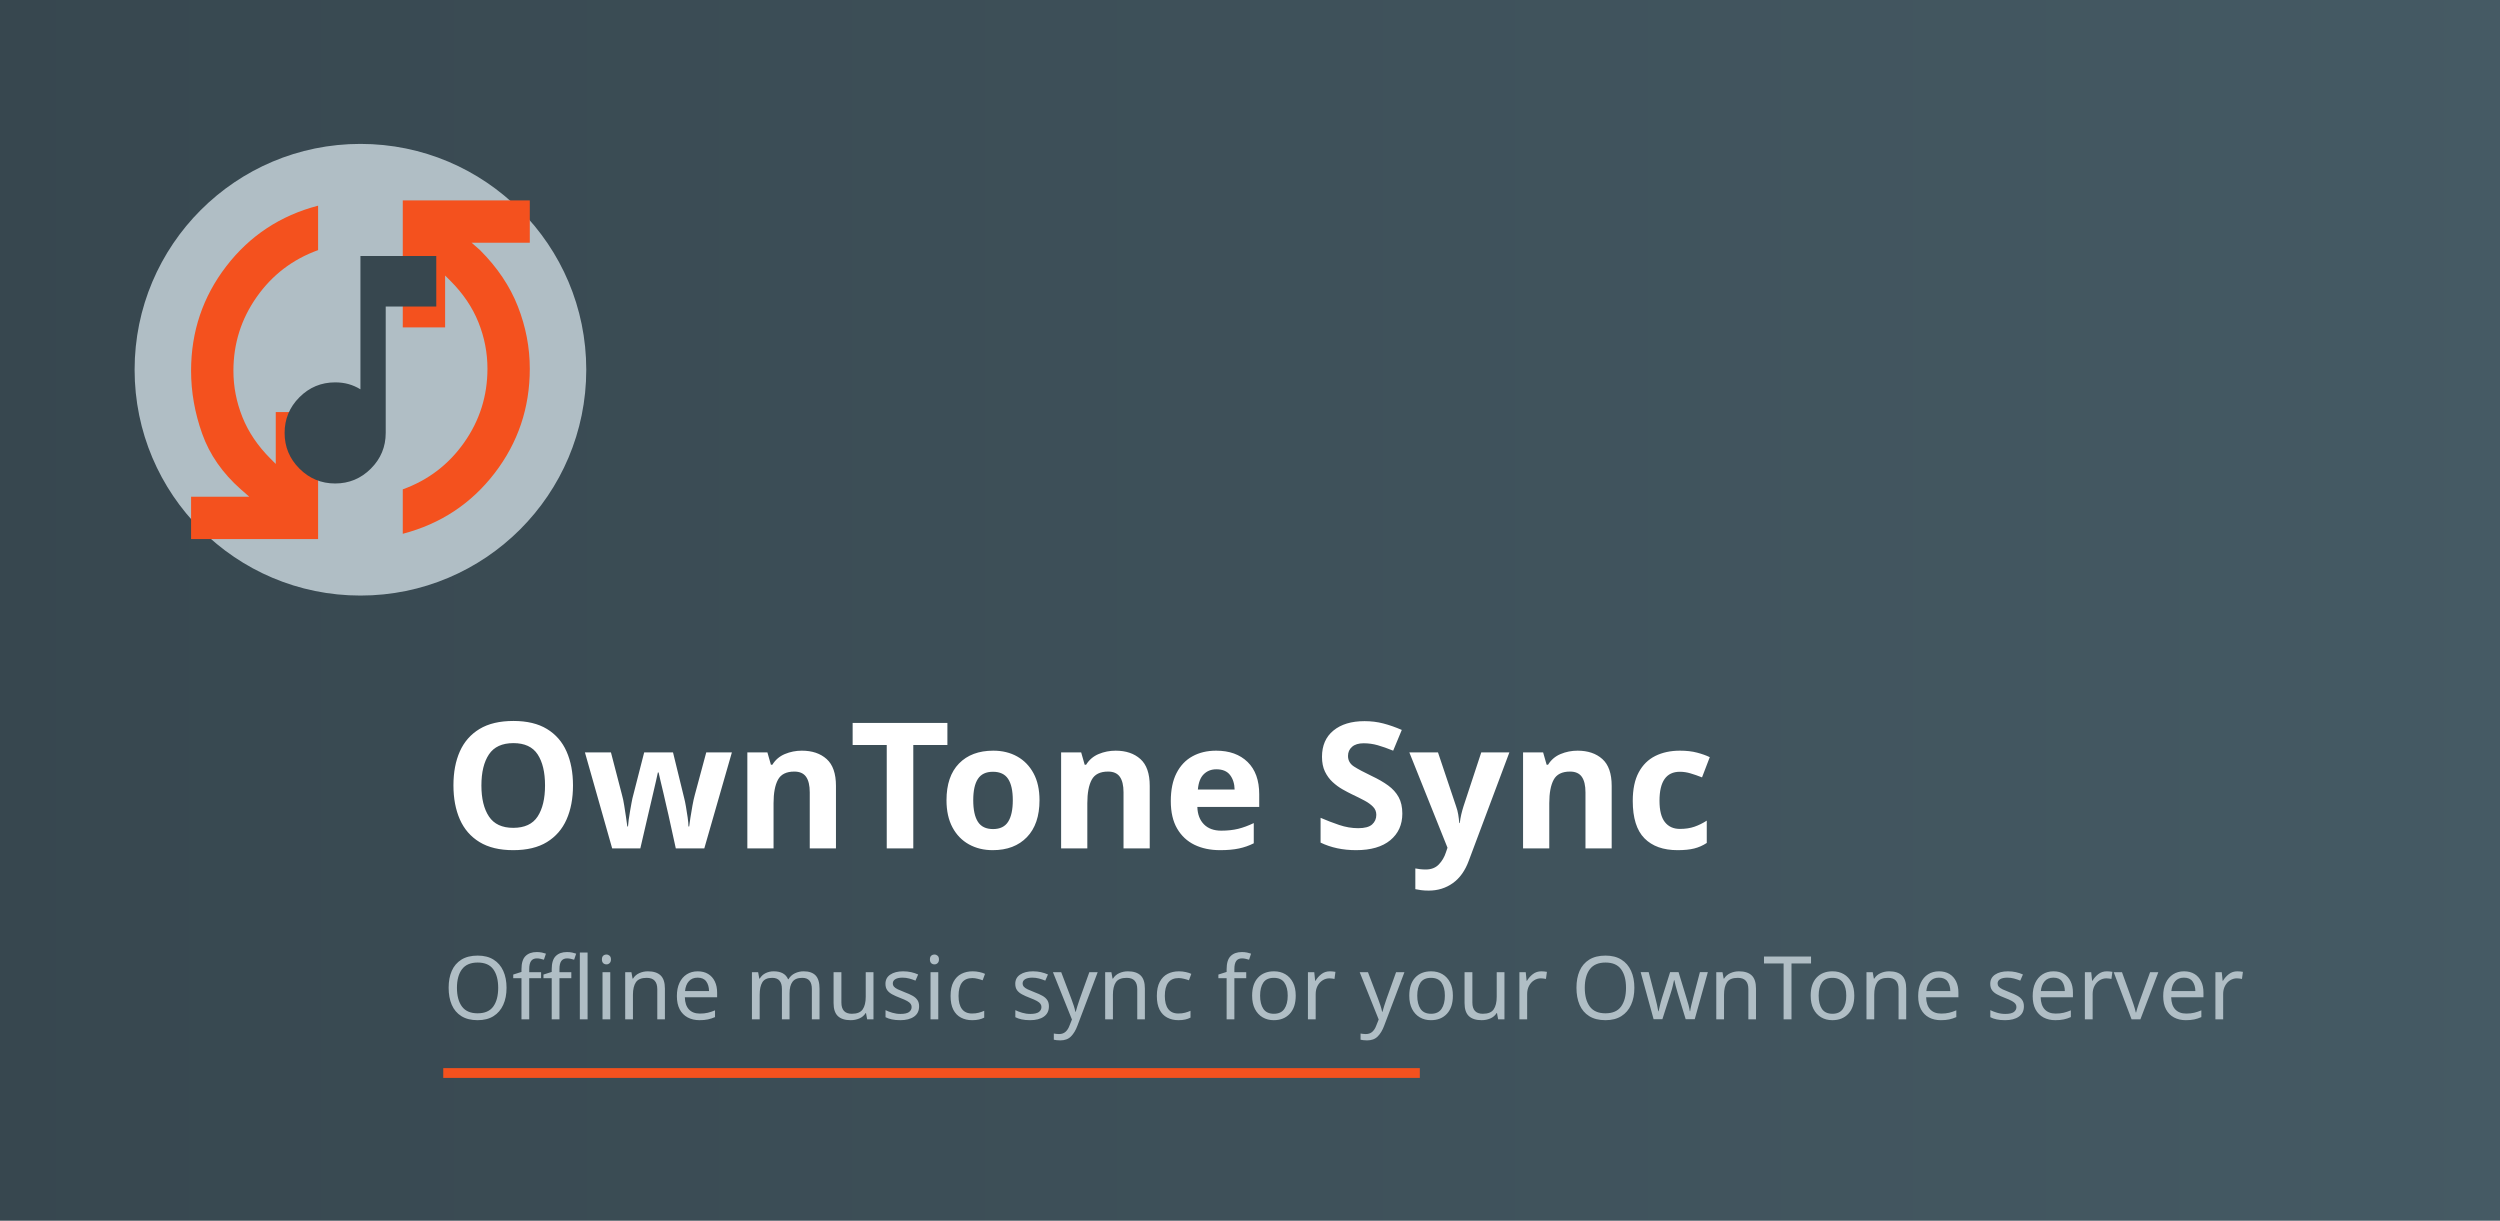
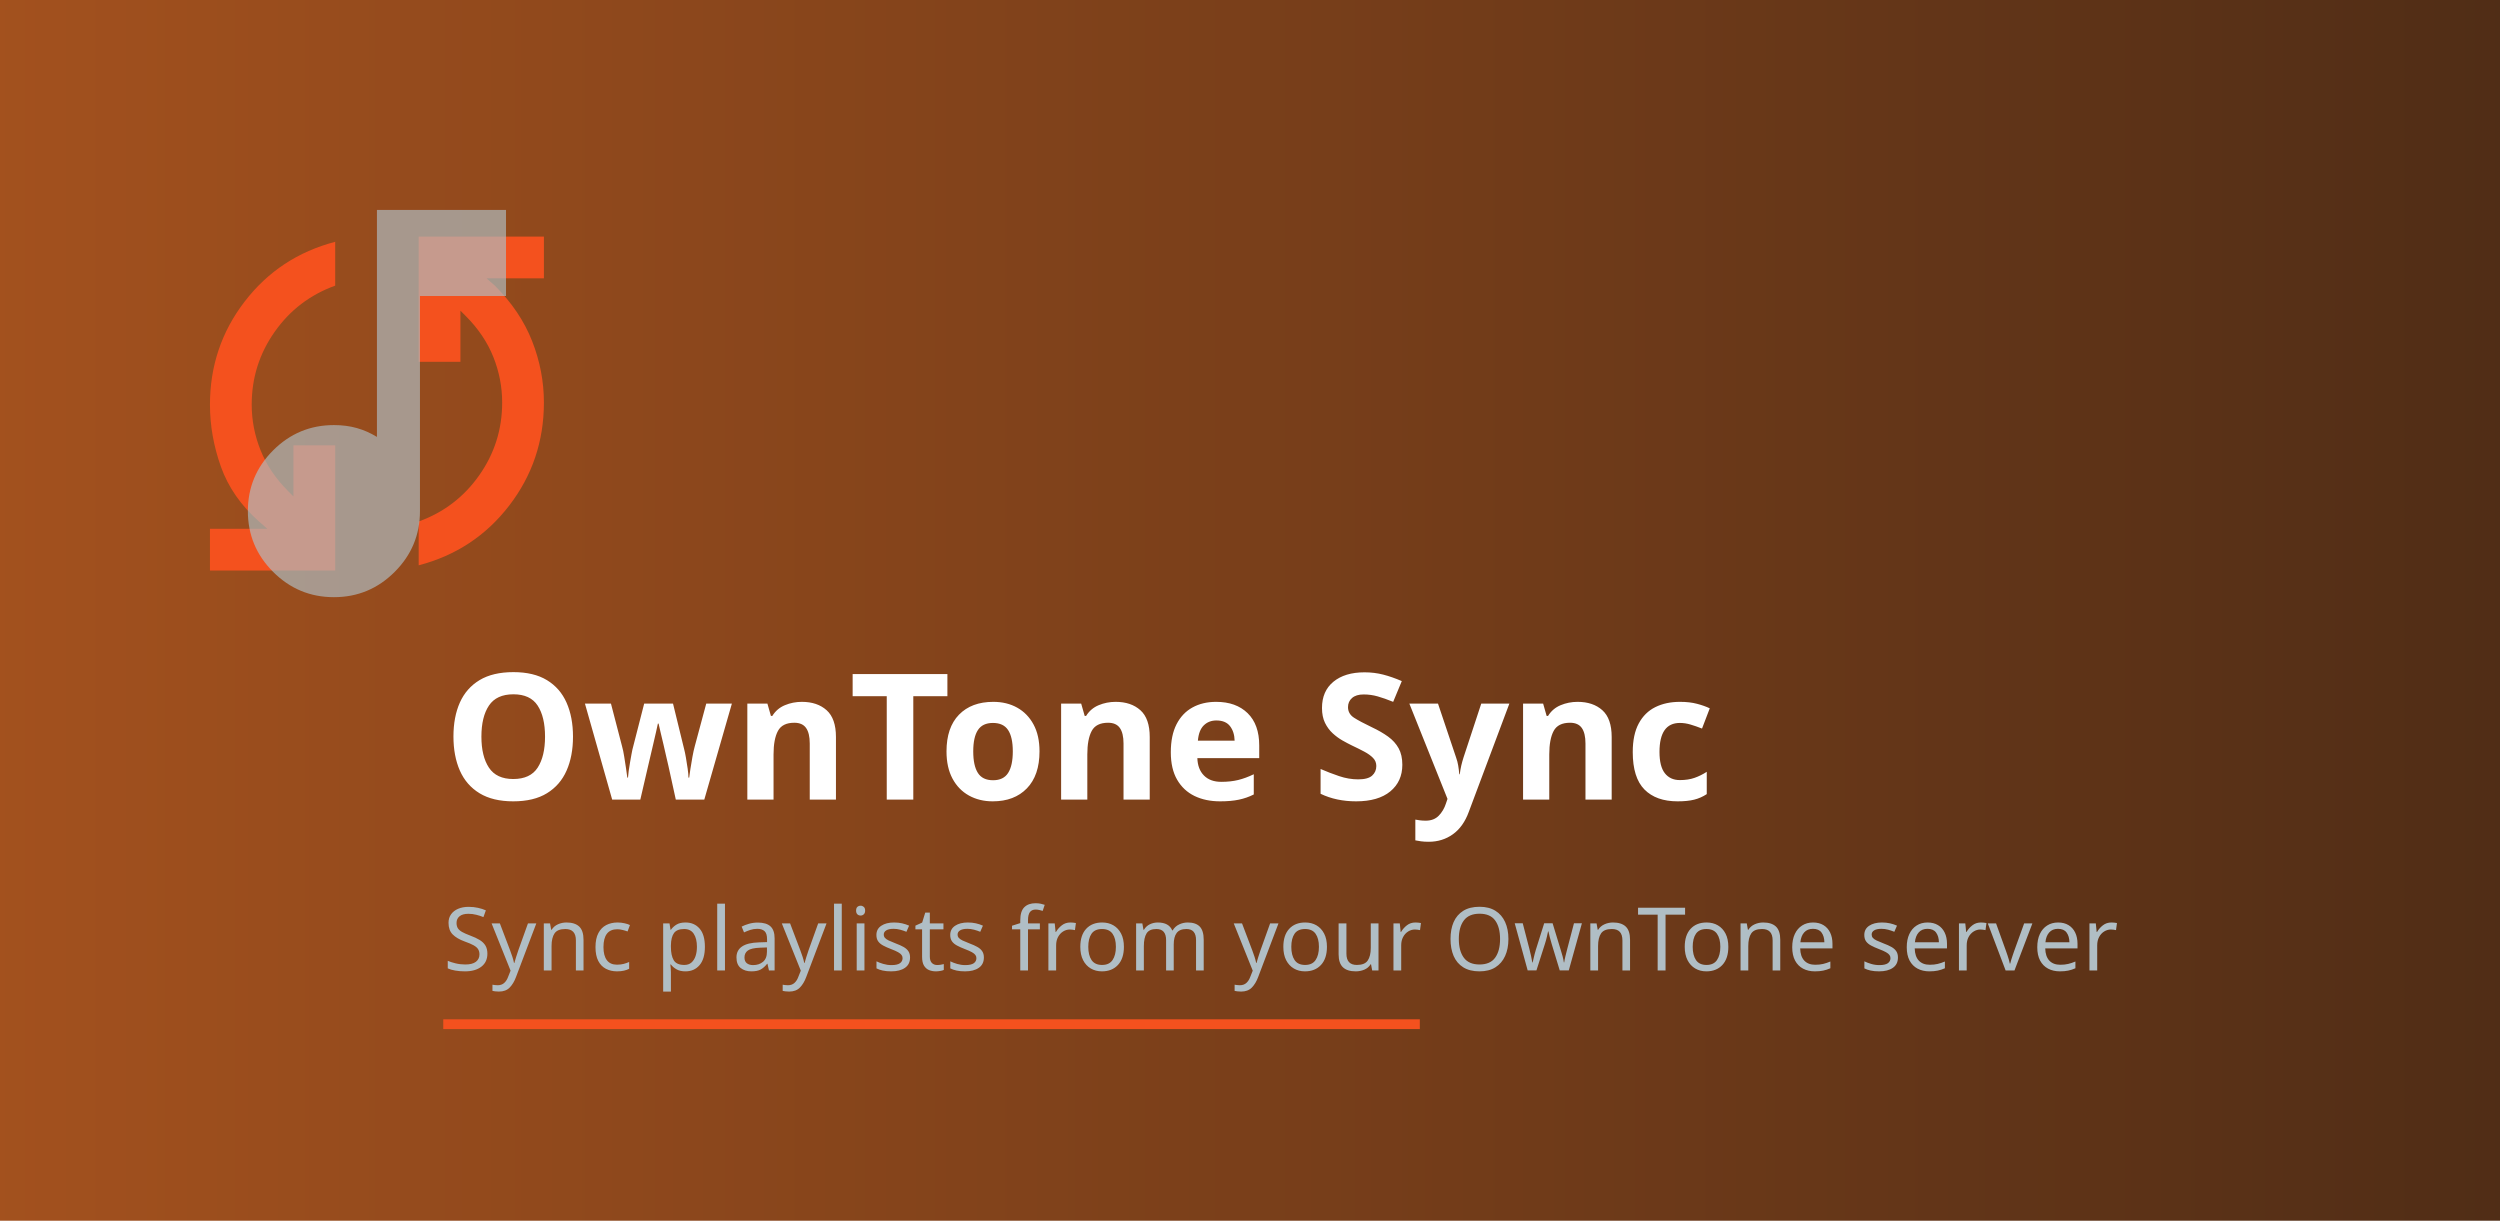
- <svg xmlns="http://www.w3.org/2000/svg" width="1024" height="500" viewBox="0 0 1024 500" version="1.1" id="svg3">
+ <svg xmlns="http://www.w3.org/2000/svg" width="1024" height="500" viewBox="0 0 1024 500" version="1.1" id="svg3" xml:space="preserve">
  <defs id="defs2">
    <linearGradient id="bgGradient" x1="0%" y1="0%" x2="100%" y2="0%">
-       <stop offset="0%" style="stop-color:#37474F;stop-opacity:1" id="stop1" />
-       <stop offset="100%" style="stop-color:#455A64;stop-opacity:1" id="stop2" />
+       <stop offset="0" style="stop-color:#a3511e;stop-opacity:1;" id="stop1" />
+       <stop offset="1" style="stop-color:#502d16;stop-opacity:1;" id="stop2" />
    </linearGradient>
  </defs>
  <rect width="1024" height="500" fill="url(#bgGradient)" id="rect2" />
-   <g id="g4" transform="translate(-148.4423,127.5072)">
-     <text x="330" y="220" font-family="sans-serif" font-size="72px" font-weight="bold" fill="#ffffff" id="text2">OwnTone Sync</text>
-     <text x="330" y="290" font-family="sans-serif" font-size="36px" fill="#b0bec5" id="text3">Offline music sync for your OwnTone server</text>
-     <rect x="330" y="310" width="400" height="4" fill="#f4511e" id="rect3" />
-   </g>
-   <g id="g7" transform="matrix(0.1806641,0,0,0.1806641,-464.0962,-78.07692)">
-     <g id="g3" transform="translate(2874.012,758.42)">
-       <circle cx="512" cy="512" r="512" fill="#37474f" id="circle1" style="fill:#b0bec5;fill-opacity:1" />
-       <g style="fill:#f4511e;fill-opacity:1" id="g6-8" transform="matrix(1.199885,0,0,1.199885,-63.94485,1087.945)">
-         <path d="m 160,-160 v -80 h 110 l -16,-14 q -52,-46 -73,-105 -21,-59 -21,-119 0,-111 66.5,-197.5 Q 293,-762 400,-790 v 84 q -72,26 -116,88.5 -44,62.5 -44,139.5 0,45 17,87.5 17,42.5 53,78.5 l 10,10 v -98 h 80 v 240 z m 400,-10 v -84 q 72,-26 116,-88.5 44,-62.5 44,-139.5 0,-45 -17,-87.5 -17,-42.5 -53,-78.5 l -10,-10 v 98 h -80 v -240 h 240 v 80 H 690 l 16,14 q 49,49 71.5,106.5 22.5,57.5 22.5,117.5 0,111 -66.5,197.5 Q 667,-198 560,-170 Z" id="path1-9" style="fill:#f4511e;fill-opacity:1" />
+   <text x="181.558" y="327.507" font-family="sans-serif" font-size="72px" font-weight="bold" fill="#ffffff" id="text2">OwnTone Sync</text>
+   <text x="181.558" y="397.507" font-family="sans-serif" font-size="36px" fill="#b0bec5" id="text3">Sync playlists from your OwnTone server</text>
+   <rect x="181.558" y="417.507" width="400" height="4" fill="#f4511e" id="rect3" />
+   <g id="g2" transform="matrix(0.1169133,0,0,0.1169133,136.1781,57.15534)">
+     <g id="g1" transform="matrix(1.523559,0,0,1.523559,-624.2624,144.9493)">
+       <g style="fill:#f4511e;fill-opacity:1" id="g6" transform="matrix(1.199885,0,0,1.199885,-63.94485,1087.945)">
+         <path d="m 160,-160 v -80 h 110 l -16,-14 q -52,-46 -73,-105 -21,-59 -21,-119 0,-111 66.5,-197.5 Q 293,-762 400,-790 v 84 q -72,26 -116,88.5 -44,62.5 -44,139.5 0,45 17,87.5 17,42.5 53,78.5 l 10,10 v -98 h 80 v 240 z m 400,-10 v -84 q 72,-26 116,-88.5 44,-62.5 44,-139.5 0,-45 -17,-87.5 -17,-42.5 -53,-78.5 l -10,-10 v 98 h -80 v -240 h 240 v 80 H 690 l 16,14 q 49,49 71.5,106.5 22.5,57.5 22.5,117.5 0,111 -66.5,197.5 Q 667,-198 560,-170 Z" id="path1-9-6" style="fill:#f4511e;fill-opacity:1" />
      </g>
-       <g style="fill:#37474f;fill-opacity:1" id="g5" transform="matrix(0.7163933,0,0,0.7163933,168.1312,855.8688)">
-         <path d="m 400,-120 q -66,0 -113,-47 -47,-47 -47,-113 0,-66 47,-113 47,-47 113,-47 23,0 42.5,5.5 19.5,5.5 37.5,16.5 v -422 h 240 v 160 H 560 v 400 q 0,66 -47,113 -47,47 -113,47 z" id="path1-8" style="fill:#37474f;fill-opacity:1" />
-       </g>
+     </g>
+     <g style="fill:#b0bec5;fill-opacity:0.667" id="g5-3" transform="matrix(1.884148,0,0,1.884148,-748.5911,1829.403)">
+       <path d="m 400,-120 q -66,0 -113,-47 -47,-47 -47,-113 0,-66 47,-113 47,-47 113,-47 23,0 42.5,5.5 19.5,5.5 37.5,16.5 v -422 h 240 v 160 H 560 v 400 q 0,66 -47,113 -47,47 -113,47 z" id="path1" style="fill:#b0bec5;fill-opacity:0.667" />
    </g>
  </g>
</svg>
